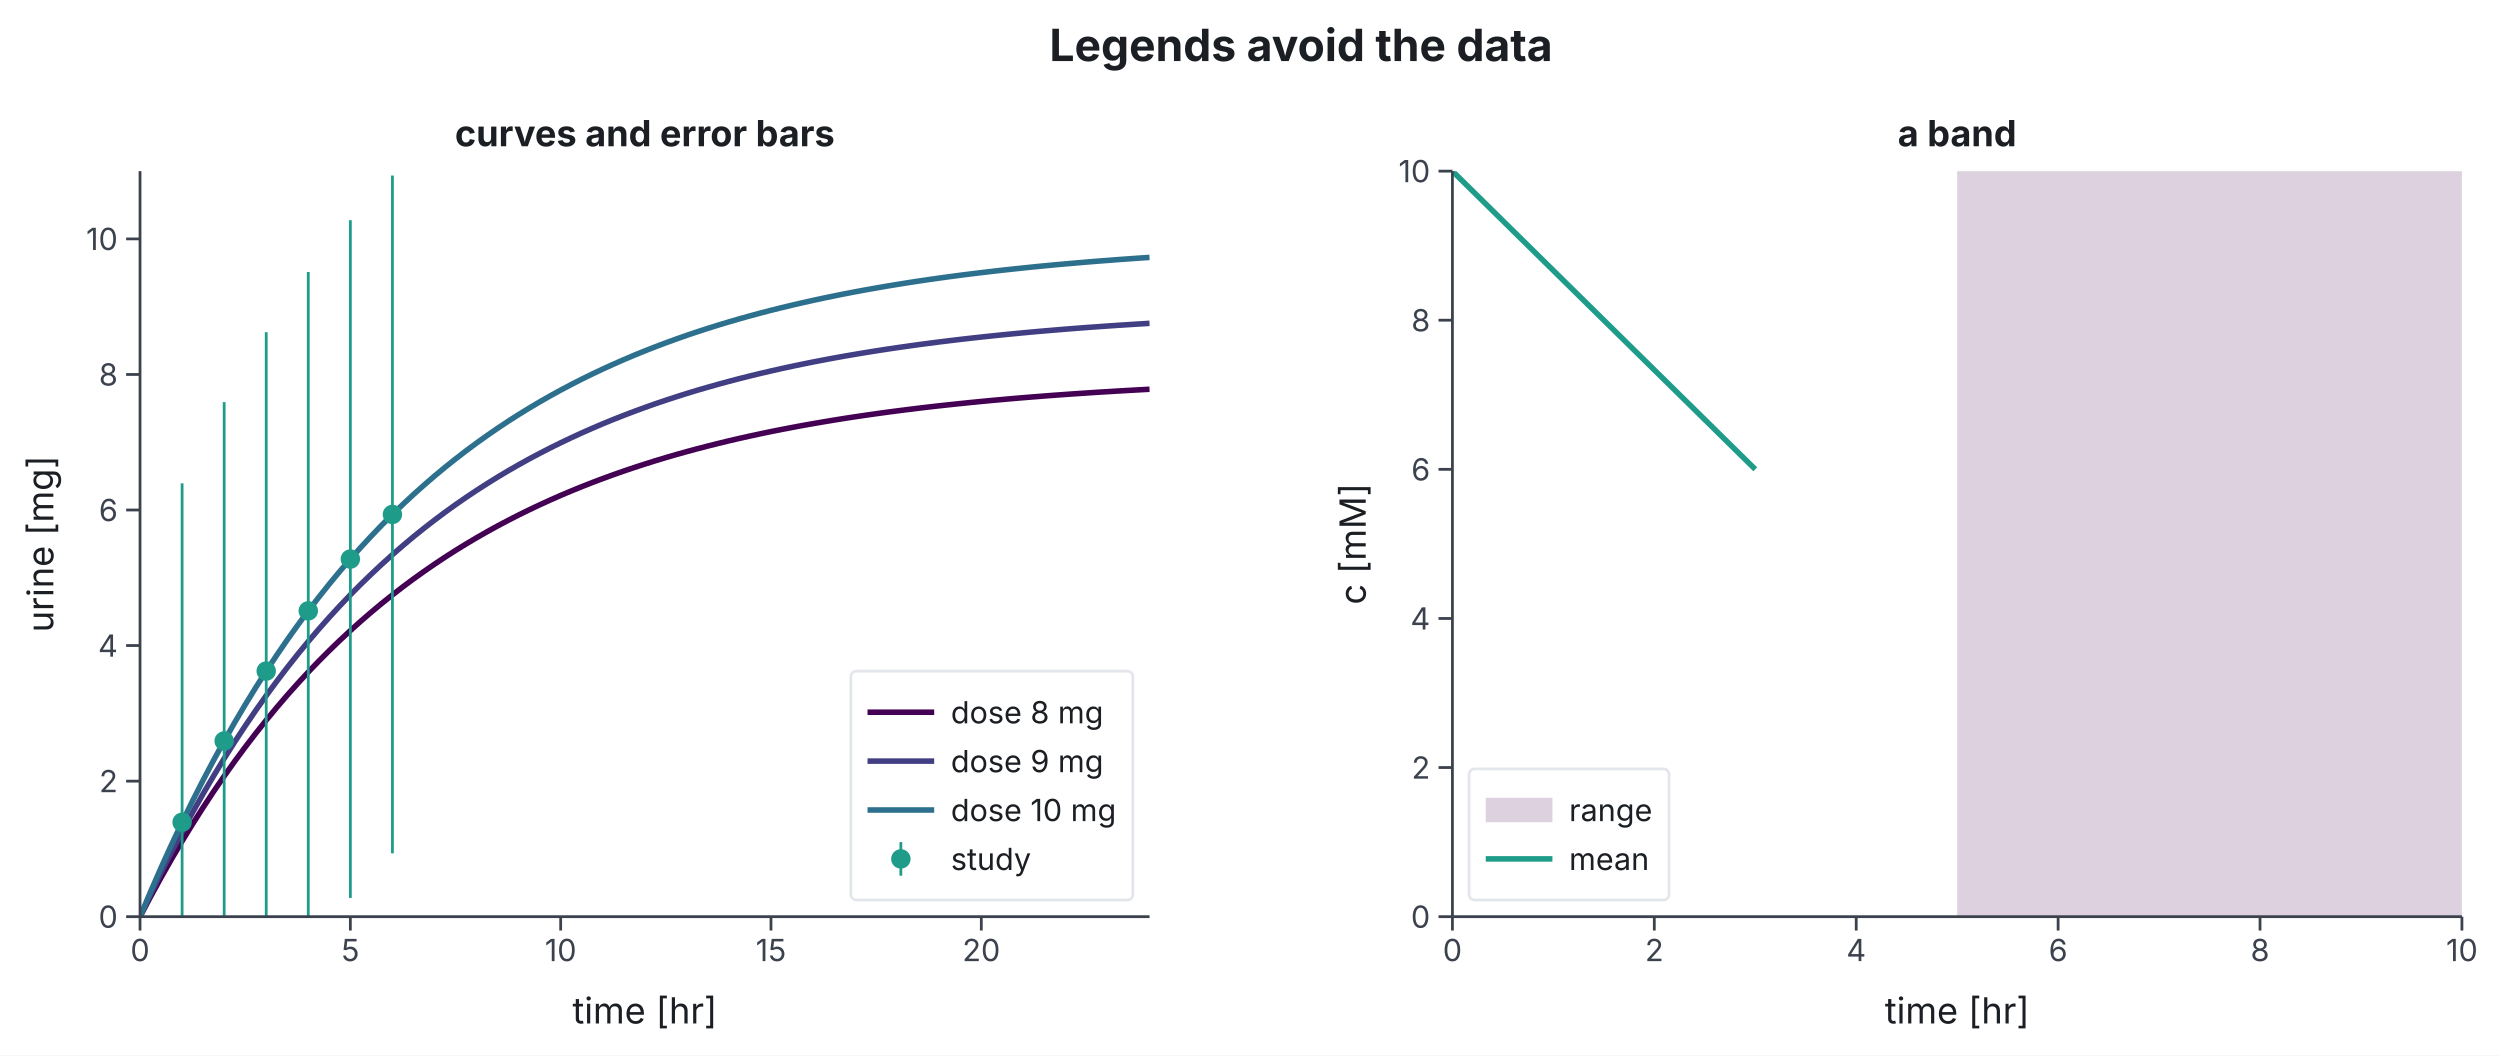
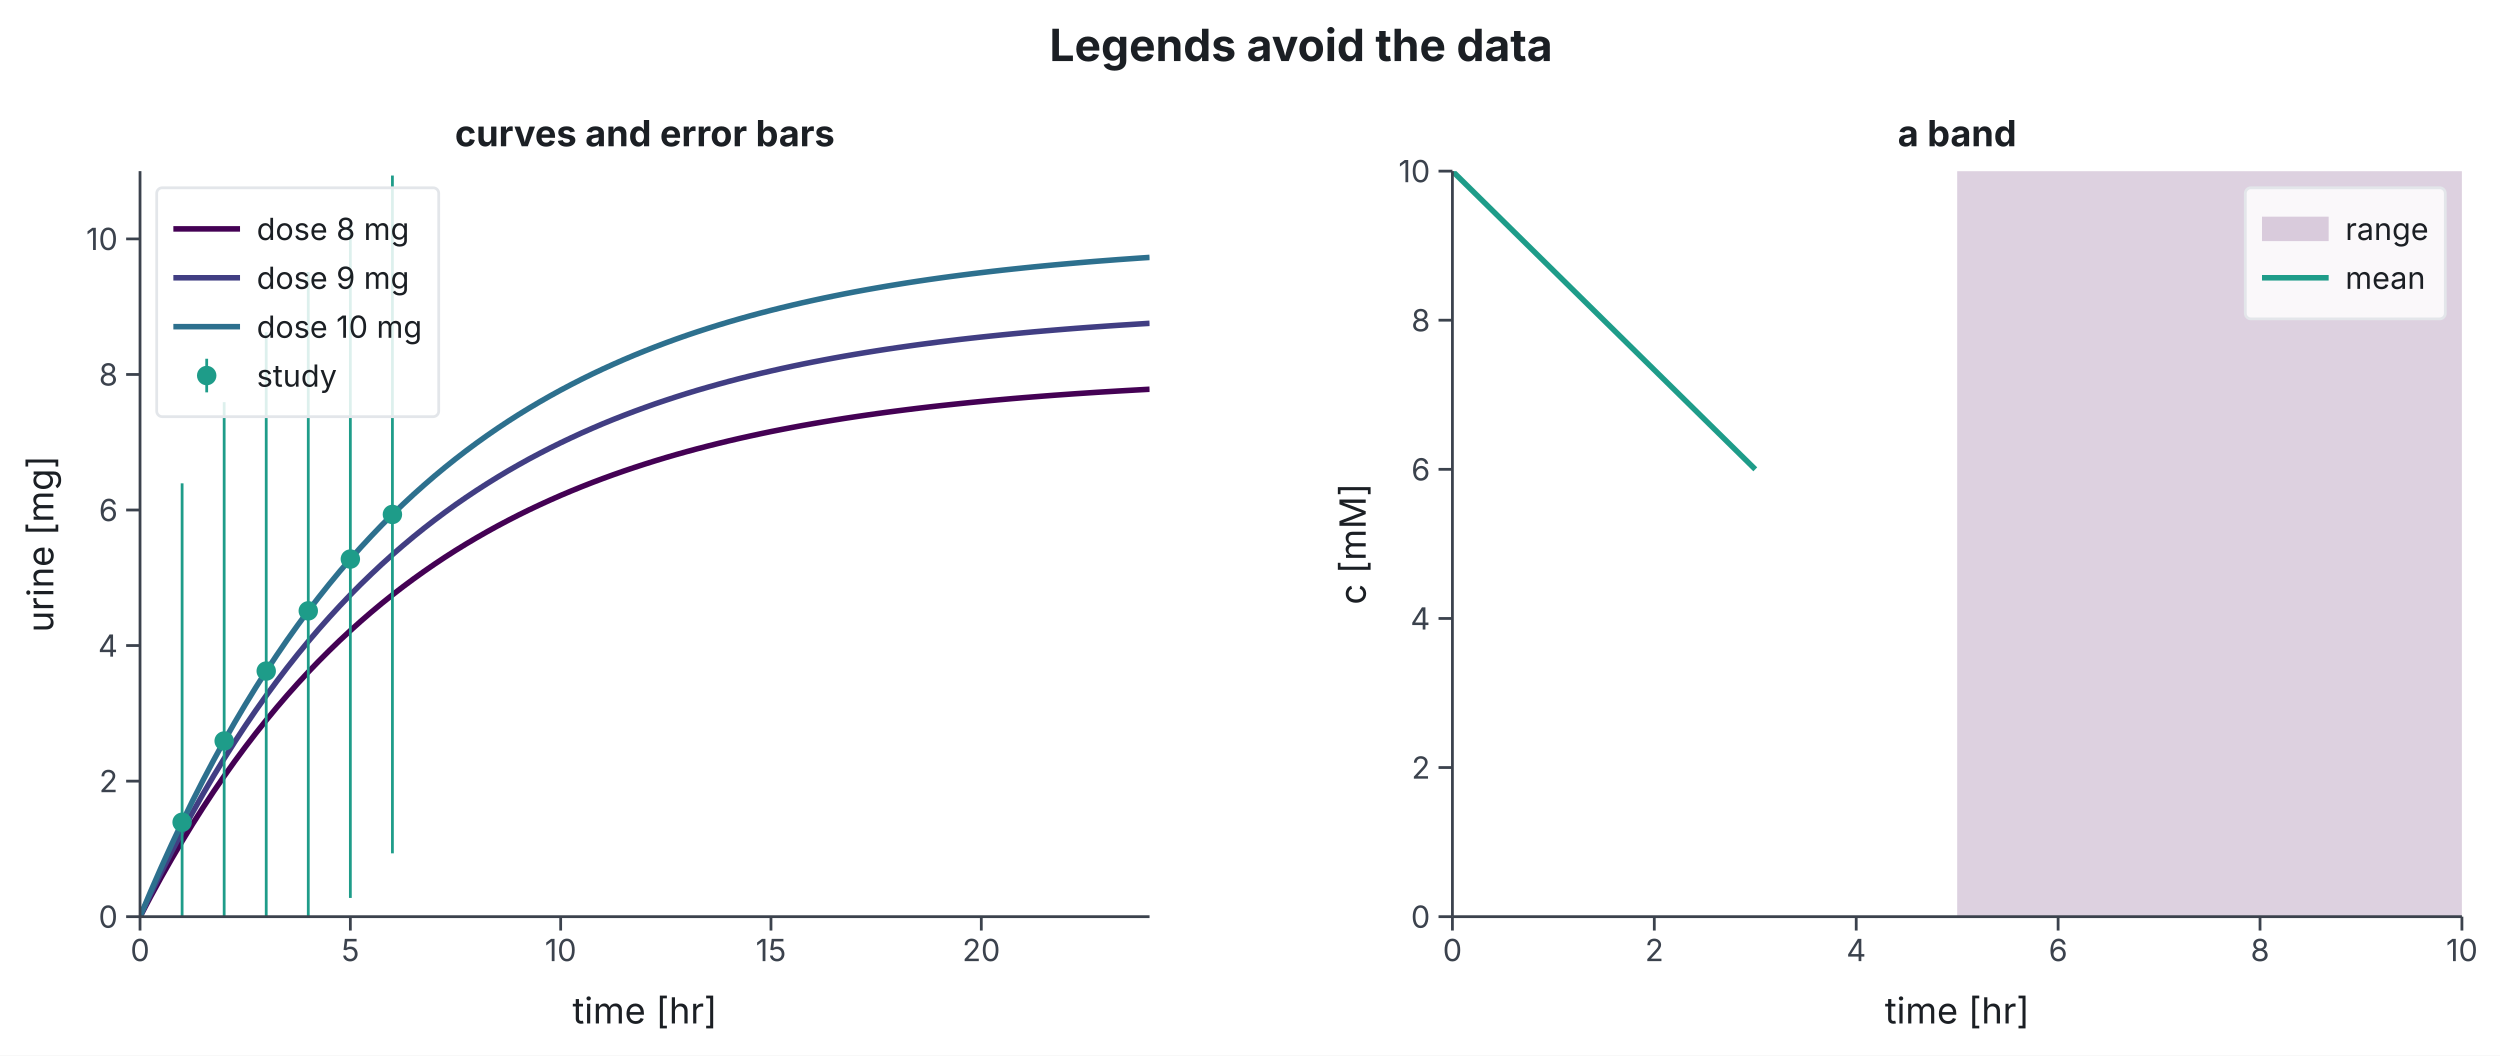
<svg xmlns="http://www.w3.org/2000/svg" width="900" height="380" viewBox="0 0 900 380" class="sbmlsim-figure" role="img" font-family="Inter, -apple-system, BlinkMacSystemFont, 'Segoe UI', Roboto, Helvetica, Arial, sans-serif">
  <defs>
-     <clipPath id="sbmlsim-39d2fe599955-p0-clip-0">
+     <clipPath id="sbmlsim-b6dd973ae8f9-p0-clip-0">
      <rect x="42.41" y="21.6" width="363.43" height="268.4" />
    </clipPath>
-     <clipPath id="sbmlsim-39d2fe599955-p1-clip-0">
+     <clipPath id="sbmlsim-b6dd973ae8f9-p1-clip-0">
      <rect x="42.42" y="21.6" width="363.43" height="268.4" />
    </clipPath>
  </defs>
  <g class="charton-background">
    <rect x="0" y="0" width="900" height="380" fill="#ffffff" />
  </g>
  <g class="sbmlsim-figure-title">
    <text x="468.35" y="16" font-size="16" font-weight="bold" text-anchor="middle" dominant-baseline="middle" fill="#1b1f24">Legends avoid the data</text>
  </g>
  <svg class="sbmlsim-plot" data-plot="urine" x="8" y="40" width="413" height="332" overflow="visible">
    <g class="charton-title">
      <text x="224.13" y="7.8" font-size="13" fill="#1b1f24" text-anchor="middle" dominant-baseline="middle" font-weight="bold">curves and error bars</text>
    </g>
-     <g class="charton-plot" clip-path="url(#sbmlsim-39d2fe599955-p0-clip-0)">
+     <g class="charton-plot" clip-path="url(#sbmlsim-b6dd973ae8f9-p0-clip-0)">
      <g class="sbmlsim-element sbmlsim-curve" data-element="dose0" data-legend="dose0">
        <g class="charton-mark charton-mark-path">
          <path d="M42.41 290L46.2 282.82L49.98 275.9L53.77 269.23L57.56 262.81L61.34 256.63L65.13 250.67L68.91 244.93L72.7 239.41L76.48 234.09L80.27 228.96L84.06 224.02L87.84 219.27L91.63 214.68L95.41 210.27L99.2 206.02L102.98 201.93L106.77 197.99L110.56 194.19L114.34 190.53L118.13 187.01L121.91 183.61L125.7 180.34L129.48 177.19L133.27 174.16L137.06 171.24L140.84 168.43L144.63 165.72L148.41 163.11L152.2 160.59L155.98 158.17L159.77 155.84L163.56 153.59L167.34 151.43L171.13 149.34L174.91 147.34L178.7 145.4L182.48 143.54L186.27 141.75L190.06 140.02L193.84 138.35L197.63 136.75L201.41 135.21L205.2 133.72L208.98 132.29L212.77 130.91L216.56 129.58L220.34 128.3L224.13 127.07L227.91 125.88L231.7 124.73L235.48 123.63L239.27 122.57L243.05 121.55L246.84 120.57L250.63 119.62L254.41 118.7L258.2 117.82L261.98 116.98L265.77 116.16L269.55 115.37L273.34 114.62L277.13 113.89L280.91 113.18L284.7 112.51L288.48 111.86L292.27 111.23L296.05 110.62L299.84 110.04L303.63 109.48L307.41 108.94L311.2 108.42L314.98 107.92L318.77 107.44L322.55 106.97L326.34 106.52L330.13 106.09L333.91 105.68L337.7 105.28L341.48 104.89L345.27 104.52L349.05 104.16L352.84 103.82L356.63 103.48L360.41 103.16L364.2 102.86L367.98 102.56L371.77 102.27L375.55 102L379.34 101.73L383.13 101.48L386.91 101.23L390.7 101L394.48 100.77L398.27 100.55L402.05 100.34L405.84 100.13" fill="none" stroke="#440154" stroke-width="2" stroke-linejoin="round" />
        </g>
      </g>
      <g class="sbmlsim-element sbmlsim-curve" data-element="dose1" data-legend="dose1">
        <g class="charton-mark charton-mark-path">
          <path d="M42.41 290L46.2 281.92L49.98 274.13L53.77 266.63L57.56 259.41L61.34 252.45L65.13 245.75L68.91 239.3L72.7 233.08L76.48 227.1L80.27 221.33L84.06 215.77L87.84 210.42L91.63 205.27L95.41 200.31L99.2 195.52L102.98 190.92L106.77 186.48L110.56 182.21L114.34 178.1L118.13 174.13L121.91 170.31L125.7 166.64L129.48 163.09L133.27 159.68L137.06 156.4L140.84 153.23L144.63 150.18L148.41 147.25L152.2 144.42L155.98 141.69L159.77 139.07L163.56 136.54L167.34 134.11L171.13 131.76L174.91 129.5L178.7 127.33L182.48 125.23L186.27 123.22L190.06 121.27L193.84 119.4L197.63 117.6L201.41 115.86L205.2 114.19L208.98 112.57L212.77 111.02L216.56 109.53L220.34 108.09L224.13 106.7L227.91 105.36L231.7 104.08L235.48 102.84L239.27 101.64L243.05 100.49L246.84 99.39L250.63 98.32L254.41 97.29L258.2 96.3L261.98 95.35L265.77 94.43L269.55 93.55L273.34 92.69L277.13 91.87L280.91 91.08L284.7 90.32L288.48 89.59L292.27 88.88L296.05 88.2L299.84 87.55L303.63 86.92L307.41 86.31L311.2 85.72L314.98 85.16L318.77 84.62L322.55 84.09L326.34 83.59L330.13 83.1L333.91 82.64L337.7 82.18L341.48 81.75L345.27 81.33L349.05 80.93L352.84 80.54L356.63 80.17L360.41 79.81L364.2 79.46L367.98 79.13L371.77 78.81L375.55 78.5L379.34 78.2L383.13 77.91L386.91 77.64L390.7 77.37L394.48 77.11L398.27 76.87L402.05 76.63L405.84 76.4" fill="none" stroke="#413e83" stroke-width="2" stroke-linejoin="round" />
        </g>
      </g>
      <g class="sbmlsim-element sbmlsim-curve" data-element="dose2" data-legend="dose2">
        <g class="charton-mark charton-mark-path">
          <path d="M42.41 290L46.2 281.02L49.98 272.37L53.77 264.04L57.56 256.01L61.34 248.28L65.13 240.84L68.91 233.67L72.7 226.76L76.48 220.11L80.27 213.7L84.06 207.53L87.84 201.58L91.63 195.86L95.41 190.34L99.2 185.03L102.98 179.91L106.77 174.98L110.56 170.23L114.34 165.66L118.13 161.26L121.91 157.02L125.7 152.93L129.48 148.99L133.27 145.2L137.06 141.55L140.84 138.03L144.63 134.65L148.41 131.38L152.2 128.24L155.98 125.22L159.77 122.3L163.56 119.49L167.34 116.79L171.13 114.18L174.91 111.67L178.7 109.25L182.48 106.93L186.27 104.68L190.06 102.52L193.84 100.44L197.63 98.44L201.41 96.51L205.2 94.65L208.98 92.86L212.77 91.14L216.56 89.47L220.34 87.87L224.13 86.33L227.91 84.85L231.7 83.42L235.48 82.04L239.27 80.71L243.05 79.44L246.84 78.21L250.63 77.02L254.41 75.88L258.2 74.78L261.98 73.72L265.77 72.7L269.55 71.72L273.34 70.77L277.13 69.86L280.91 68.98L284.7 68.14L288.48 67.32L292.27 66.54L296.05 65.78L299.84 65.05L303.63 64.35L307.41 63.68L311.2 63.02L314.98 62.4L318.77 61.79L322.55 61.21L326.34 60.65L330.13 60.11L333.91 59.59L337.7 59.09L341.48 58.61L345.27 58.15L349.05 57.7L352.84 57.27L356.63 56.86L360.41 56.46L364.2 56.07L367.98 55.7L371.77 55.34L375.55 55L379.34 54.67L383.13 54.35L386.91 54.04L390.7 53.75L394.48 53.46L398.27 53.19L402.05 52.92L405.84 52.67" fill="none" stroke="#2d708e" stroke-width="2" stroke-linejoin="round" />
        </g>
      </g>
      <g class="sbmlsim-element sbmlsim-curve" data-element="data" data-legend="data">
        <g class="charton-mark charton-mark-path">
          <path d="M57.56 378.01L57.56 134.01M72.7 348.76L72.7 104.76M87.84 323.58L87.84 79.58M102.98 301.91L102.98 57.91M118.13 283.26L118.13 39.26M133.27 267.2L133.27 23.2" fill="none" stroke="#1e9c89" stroke-width="1" stroke-linejoin="round" />
        </g>
        <g class="charton-mark charton-mark-point">
          <circle cx="57.56" cy="256.01" r="3" fill="#1e9c89" stroke="#1e9c89" stroke-width="1" />
          <circle cx="72.7" cy="226.76" r="3" fill="#1e9c89" stroke="#1e9c89" stroke-width="1" />
          <circle cx="87.84" cy="201.58" r="3" fill="#1e9c89" stroke="#1e9c89" stroke-width="1" />
          <circle cx="102.98" cy="179.91" r="3" fill="#1e9c89" stroke="#1e9c89" stroke-width="1" />
          <circle cx="118.13" cy="161.26" r="3" fill="#1e9c89" stroke="#1e9c89" stroke-width="1" />
          <circle cx="133.27" cy="145.2" r="3" fill="#1e9c89" stroke="#1e9c89" stroke-width="1" />
        </g>
      </g>
    </g>
    <g class="charton-axis charton-axis-x" data-axis="x">
      <g class="charton-axis-line">
        <path d="M42.41 290L405.84 290" fill="none" stroke="#3b424d" stroke-width="1" stroke-linejoin="round" />
      </g>
      <g class="charton-tick">
        <path d="M42.41 290L42.41 295" fill="none" stroke="#3b424d" stroke-width="1" stroke-linejoin="round" />
        <path d="M118.13 290L118.13 295" fill="none" stroke="#3b424d" stroke-width="1" stroke-linejoin="round" />
        <path d="M193.84 290L193.84 295" fill="none" stroke="#3b424d" stroke-width="1" stroke-linejoin="round" />
        <path d="M269.55 290L269.55 295" fill="none" stroke="#3b424d" stroke-width="1" stroke-linejoin="round" />
        <path d="M345.27 290L345.27 295" fill="none" stroke="#3b424d" stroke-width="1" stroke-linejoin="round" />
      </g>
      <g class="charton-tick-label">
        <text x="42.41" y="298" font-size="11" fill="#3b424d" text-anchor="middle" dominant-baseline="hanging">0</text>
        <text x="118.13" y="298" font-size="11" fill="#3b424d" text-anchor="middle" dominant-baseline="hanging">5</text>
        <text x="193.84" y="298" font-size="11" fill="#3b424d" text-anchor="middle" dominant-baseline="hanging">10</text>
        <text x="269.55" y="298" font-size="11" fill="#3b424d" text-anchor="middle" dominant-baseline="hanging">15</text>
        <text x="345.27" y="298" font-size="11" fill="#3b424d" text-anchor="middle" dominant-baseline="hanging">20</text>
      </g>
      <g class="charton-axis-title">
        <text x="224.13" y="319" font-size="13" fill="#1b1f24" text-anchor="middle" dominant-baseline="hanging">time [hr]</text>
      </g>
    </g>
    <g class="charton-axis charton-axis-y" data-axis="y">
      <g class="charton-axis-line">
        <path d="M42.41 21.6L42.41 290" fill="none" stroke="#3b424d" stroke-width="1" stroke-linejoin="round" />
      </g>
      <g class="charton-tick">
        <path d="M42.41 290L37.41 290" fill="none" stroke="#3b424d" stroke-width="1" stroke-linejoin="round" />
        <path d="M42.41 241.2L37.41 241.2" fill="none" stroke="#3b424d" stroke-width="1" stroke-linejoin="round" />
        <path d="M42.41 192.4L37.41 192.4" fill="none" stroke="#3b424d" stroke-width="1" stroke-linejoin="round" />
        <path d="M42.41 143.6L37.41 143.6" fill="none" stroke="#3b424d" stroke-width="1" stroke-linejoin="round" />
        <path d="M42.41 94.8L37.41 94.8" fill="none" stroke="#3b424d" stroke-width="1" stroke-linejoin="round" />
        <path d="M42.41 46L37.41 46" fill="none" stroke="#3b424d" stroke-width="1" stroke-linejoin="round" />
      </g>
      <g class="charton-tick-label">
        <text x="34.41" y="290" font-size="11" fill="#3b424d" text-anchor="end" dominant-baseline="central">0</text>
        <text x="34.41" y="241.2" font-size="11" fill="#3b424d" text-anchor="end" dominant-baseline="central">2</text>
        <text x="34.41" y="192.4" font-size="11" fill="#3b424d" text-anchor="end" dominant-baseline="central">4</text>
        <text x="34.41" y="143.6" font-size="11" fill="#3b424d" text-anchor="end" dominant-baseline="central">6</text>
        <text x="34.41" y="94.8" font-size="11" fill="#3b424d" text-anchor="end" dominant-baseline="central">8</text>
        <text x="34.41" y="46" font-size="11" fill="#3b424d" text-anchor="end" dominant-baseline="central">10</text>
      </g>
      <g class="charton-axis-title">
        <text x="6.5" y="155.8" font-size="13" fill="#1b1f24" text-anchor="middle" dominant-baseline="middle" transform="rotate(-90 6.5 155.8)">urine [mg]</text>
      </g>
    </g>
  </svg>
  <svg class="sbmlsim-plot" data-plot="range" x="480.45" y="40" width="412" height="332" overflow="visible">
    <g class="charton-title">
      <text x="224.13" y="7.8" font-size="13" fill="#1b1f24" text-anchor="middle" dominant-baseline="middle" font-weight="bold">a band</text>
    </g>
-     <g class="charton-plot" clip-path="url(#sbmlsim-39d2fe599955-p1-clip-0)">
+     <g class="charton-plot" clip-path="url(#sbmlsim-b6dd973ae8f9-p1-clip-0)">
      <g class="sbmlsim-element sbmlsim-band" data-element="band" data-legend="band">
        <g class="charton-mark charton-mark-polygon">
          <path d="M224.13 21.6L233.22 21.6L242.3 21.6L251.39 21.6L260.47 21.6L269.56 21.6L278.64 21.6L287.73 21.6L296.82 21.6L305.9 21.6L314.99 21.6L324.07 21.6L333.16 21.6L342.24 21.6L351.33 21.6L360.41 21.6L369.5 21.6L378.59 21.6L387.67 21.6L396.76 21.6L405.84 21.6L405.84 290L396.76 290L387.67 290L378.59 290L369.5 290L360.41 290L351.33 290L342.24 290L333.16 290L324.07 290L314.99 290L305.9 290L296.82 290L287.73 290L278.64 290L269.56 290L260.47 290L251.39 290L242.3 290L233.22 290L224.13 290Z" fill="#440154" opacity="0.18" />
        </g>
      </g>
      <g class="sbmlsim-element sbmlsim-curve" data-element="mean" data-legend="mean">
        <g class="charton-mark charton-mark-path">
          <path d="M42.42 21.6L96.93 75.28L151.45 128.96" fill="none" stroke="#1e9c89" stroke-width="2" stroke-linejoin="round" />
        </g>
      </g>
    </g>
    <g class="charton-axis charton-axis-x" data-axis="x">
      <g class="charton-axis-line">
        <path d="M42.42 290L405.84 290" fill="none" stroke="#3b424d" stroke-width="1" stroke-linejoin="round" />
      </g>
      <g class="charton-tick">
        <path d="M42.42 290L42.42 295" fill="none" stroke="#3b424d" stroke-width="1" stroke-linejoin="round" />
        <path d="M115.1 290L115.1 295" fill="none" stroke="#3b424d" stroke-width="1" stroke-linejoin="round" />
        <path d="M187.79 290L187.79 295" fill="none" stroke="#3b424d" stroke-width="1" stroke-linejoin="round" />
        <path d="M260.47 290L260.47 295" fill="none" stroke="#3b424d" stroke-width="1" stroke-linejoin="round" />
        <path d="M333.16 290L333.16 295" fill="none" stroke="#3b424d" stroke-width="1" stroke-linejoin="round" />
        <path d="M405.84 290L405.84 295" fill="none" stroke="#3b424d" stroke-width="1" stroke-linejoin="round" />
      </g>
      <g class="charton-tick-label">
        <text x="42.42" y="298" font-size="11" fill="#3b424d" text-anchor="middle" dominant-baseline="hanging">0</text>
        <text x="115.1" y="298" font-size="11" fill="#3b424d" text-anchor="middle" dominant-baseline="hanging">2</text>
        <text x="187.79" y="298" font-size="11" fill="#3b424d" text-anchor="middle" dominant-baseline="hanging">4</text>
        <text x="260.47" y="298" font-size="11" fill="#3b424d" text-anchor="middle" dominant-baseline="hanging">6</text>
        <text x="333.16" y="298" font-size="11" fill="#3b424d" text-anchor="middle" dominant-baseline="hanging">8</text>
        <text x="405.84" y="298" font-size="11" fill="#3b424d" text-anchor="middle" dominant-baseline="hanging">10</text>
      </g>
      <g class="charton-axis-title">
        <text x="224.13" y="319" font-size="13" fill="#1b1f24" text-anchor="middle" dominant-baseline="hanging">time [hr]</text>
      </g>
    </g>
    <g class="charton-axis charton-axis-y" data-axis="y">
      <g class="charton-axis-line">
        <path d="M42.42 21.6L42.42 290" fill="none" stroke="#3b424d" stroke-width="1" stroke-linejoin="round" />
      </g>
      <g class="charton-tick">
        <path d="M42.42 290L37.42 290" fill="none" stroke="#3b424d" stroke-width="1" stroke-linejoin="round" />
        <path d="M42.42 236.32L37.42 236.32" fill="none" stroke="#3b424d" stroke-width="1" stroke-linejoin="round" />
        <path d="M42.42 182.64L37.42 182.64" fill="none" stroke="#3b424d" stroke-width="1" stroke-linejoin="round" />
        <path d="M42.42 128.96L37.42 128.96" fill="none" stroke="#3b424d" stroke-width="1" stroke-linejoin="round" />
        <path d="M42.42 75.28L37.42 75.28" fill="none" stroke="#3b424d" stroke-width="1" stroke-linejoin="round" />
        <path d="M42.42 21.6L37.42 21.6" fill="none" stroke="#3b424d" stroke-width="1" stroke-linejoin="round" />
      </g>
      <g class="charton-tick-label">
        <text x="34.42" y="290" font-size="11" fill="#3b424d" text-anchor="end" dominant-baseline="central">0</text>
        <text x="34.42" y="236.32" font-size="11" fill="#3b424d" text-anchor="end" dominant-baseline="central">2</text>
        <text x="34.42" y="182.64" font-size="11" fill="#3b424d" text-anchor="end" dominant-baseline="central">4</text>
        <text x="34.42" y="128.96" font-size="11" fill="#3b424d" text-anchor="end" dominant-baseline="central">6</text>
        <text x="34.42" y="75.28" font-size="11" fill="#3b424d" text-anchor="end" dominant-baseline="central">8</text>
        <text x="34.42" y="21.6" font-size="11" fill="#3b424d" text-anchor="end" dominant-baseline="central">10</text>
      </g>
      <g class="charton-axis-title">
        <text x="6.5" y="155.8" font-size="13" fill="#1b1f24" text-anchor="middle" dominant-baseline="middle" transform="rotate(-90 6.5 155.8)">c [mM]</text>
      </g>
    </g>
  </svg>
  <g class="sbmlsim-legend" data-plot="urine">
-     <rect class="sbmlsim-legend-frame" x="306.31" y="241.6" width="101.53" height="82.4" rx="2" fill="#ffffff" fill-opacity="0.85" stroke="#e3e6ea" stroke-width="1" />
+     <rect class="sbmlsim-legend-frame" x="56.41" y="67.6" width="101.53" height="82.4" rx="2" fill="#ffffff" fill-opacity="0.85" stroke="#e3e6ea" stroke-width="1" />
    <g class="sbmlsim-legend-entry" data-legend="dose0">
-       <g class="sbmlsim-legend-swatch" transform="translate(312.31 256.4)">
+       <g class="sbmlsim-legend-swatch" transform="translate(62.41 82.4)">
        <path d="M0 0L24 0" fill="none" stroke="#440154" stroke-width="2" />
      </g>
-       <text class="sbmlsim-legend-label" x="342.31" y="256.4" font-size="11" fill="#1b1f24" dominant-baseline="central">dose 8 mg</text>
+       <text class="sbmlsim-legend-label" x="92.41" y="82.4" font-size="11" fill="#1b1f24" dominant-baseline="central">dose 8 mg</text>
    </g>
    <g class="sbmlsim-legend-entry" data-legend="dose1">
-       <g class="sbmlsim-legend-swatch" transform="translate(312.31 274)">
+       <g class="sbmlsim-legend-swatch" transform="translate(62.41 100)">
        <path d="M0 0L24 0" fill="none" stroke="#413e83" stroke-width="2" />
      </g>
-       <text class="sbmlsim-legend-label" x="342.31" y="274" font-size="11" fill="#1b1f24" dominant-baseline="central">dose 9 mg</text>
+       <text class="sbmlsim-legend-label" x="92.41" y="100" font-size="11" fill="#1b1f24" dominant-baseline="central">dose 9 mg</text>
    </g>
    <g class="sbmlsim-legend-entry" data-legend="dose2">
-       <g class="sbmlsim-legend-swatch" transform="translate(312.31 291.6)">
+       <g class="sbmlsim-legend-swatch" transform="translate(62.41 117.6)">
        <path d="M0 0L24 0" fill="none" stroke="#2d708e" stroke-width="2" />
      </g>
-       <text class="sbmlsim-legend-label" x="342.31" y="291.6" font-size="11" fill="#1b1f24" dominant-baseline="central">dose 10 mg</text>
+       <text class="sbmlsim-legend-label" x="92.41" y="117.6" font-size="11" fill="#1b1f24" dominant-baseline="central">dose 10 mg</text>
    </g>
    <g class="sbmlsim-legend-entry" data-legend="data">
-       <g class="sbmlsim-legend-swatch" transform="translate(312.31 309.2)">
+       <g class="sbmlsim-legend-swatch" transform="translate(62.41 135.2)">
        <path d="M12 -6.05L12 6.05" fill="none" stroke="#1e9c89" stroke-width="1" />
        <circle cx="12" cy="0" r="3" fill="#1e9c89" stroke="#1e9c89" stroke-width="1" />
      </g>
-       <text class="sbmlsim-legend-label" x="342.31" y="309.2" font-size="11" fill="#1b1f24" dominant-baseline="central">study</text>
+       <text class="sbmlsim-legend-label" x="92.41" y="135.2" font-size="11" fill="#1b1f24" dominant-baseline="central">study</text>
    </g>
  </g>
  <g class="sbmlsim-legend" data-plot="range">
-     <rect class="sbmlsim-legend-frame" x="528.87" y="276.8" width="71.98" height="47.2" rx="2" fill="#ffffff" fill-opacity="0.85" stroke="#e3e6ea" stroke-width="1" />
+     <rect class="sbmlsim-legend-frame" x="808.32" y="67.6" width="71.98" height="47.2" rx="2" fill="#ffffff" fill-opacity="0.85" stroke="#e3e6ea" stroke-width="1" />
    <g class="sbmlsim-legend-entry" data-legend="band">
-       <g class="sbmlsim-legend-swatch" transform="translate(534.87 291.6)">
+       <g class="sbmlsim-legend-swatch" transform="translate(814.32 82.4)">
        <rect x="0" y="-4.4" width="24" height="8.8" fill="#440154" fill-opacity="0.18" />
      </g>
-       <text class="sbmlsim-legend-label" x="564.87" y="291.6" font-size="11" fill="#1b1f24" dominant-baseline="central">range</text>
+       <text class="sbmlsim-legend-label" x="844.32" y="82.4" font-size="11" fill="#1b1f24" dominant-baseline="central">range</text>
    </g>
    <g class="sbmlsim-legend-entry" data-legend="mean">
-       <g class="sbmlsim-legend-swatch" transform="translate(534.87 309.2)">
+       <g class="sbmlsim-legend-swatch" transform="translate(814.32 100)">
        <path d="M0 0L24 0" fill="none" stroke="#1e9c89" stroke-width="2" />
      </g>
-       <text class="sbmlsim-legend-label" x="564.87" y="309.2" font-size="11" fill="#1b1f24" dominant-baseline="central">mean</text>
+       <text class="sbmlsim-legend-label" x="844.32" y="100" font-size="11" fill="#1b1f24" dominant-baseline="central">mean</text>
    </g>
  </g>
</svg>
